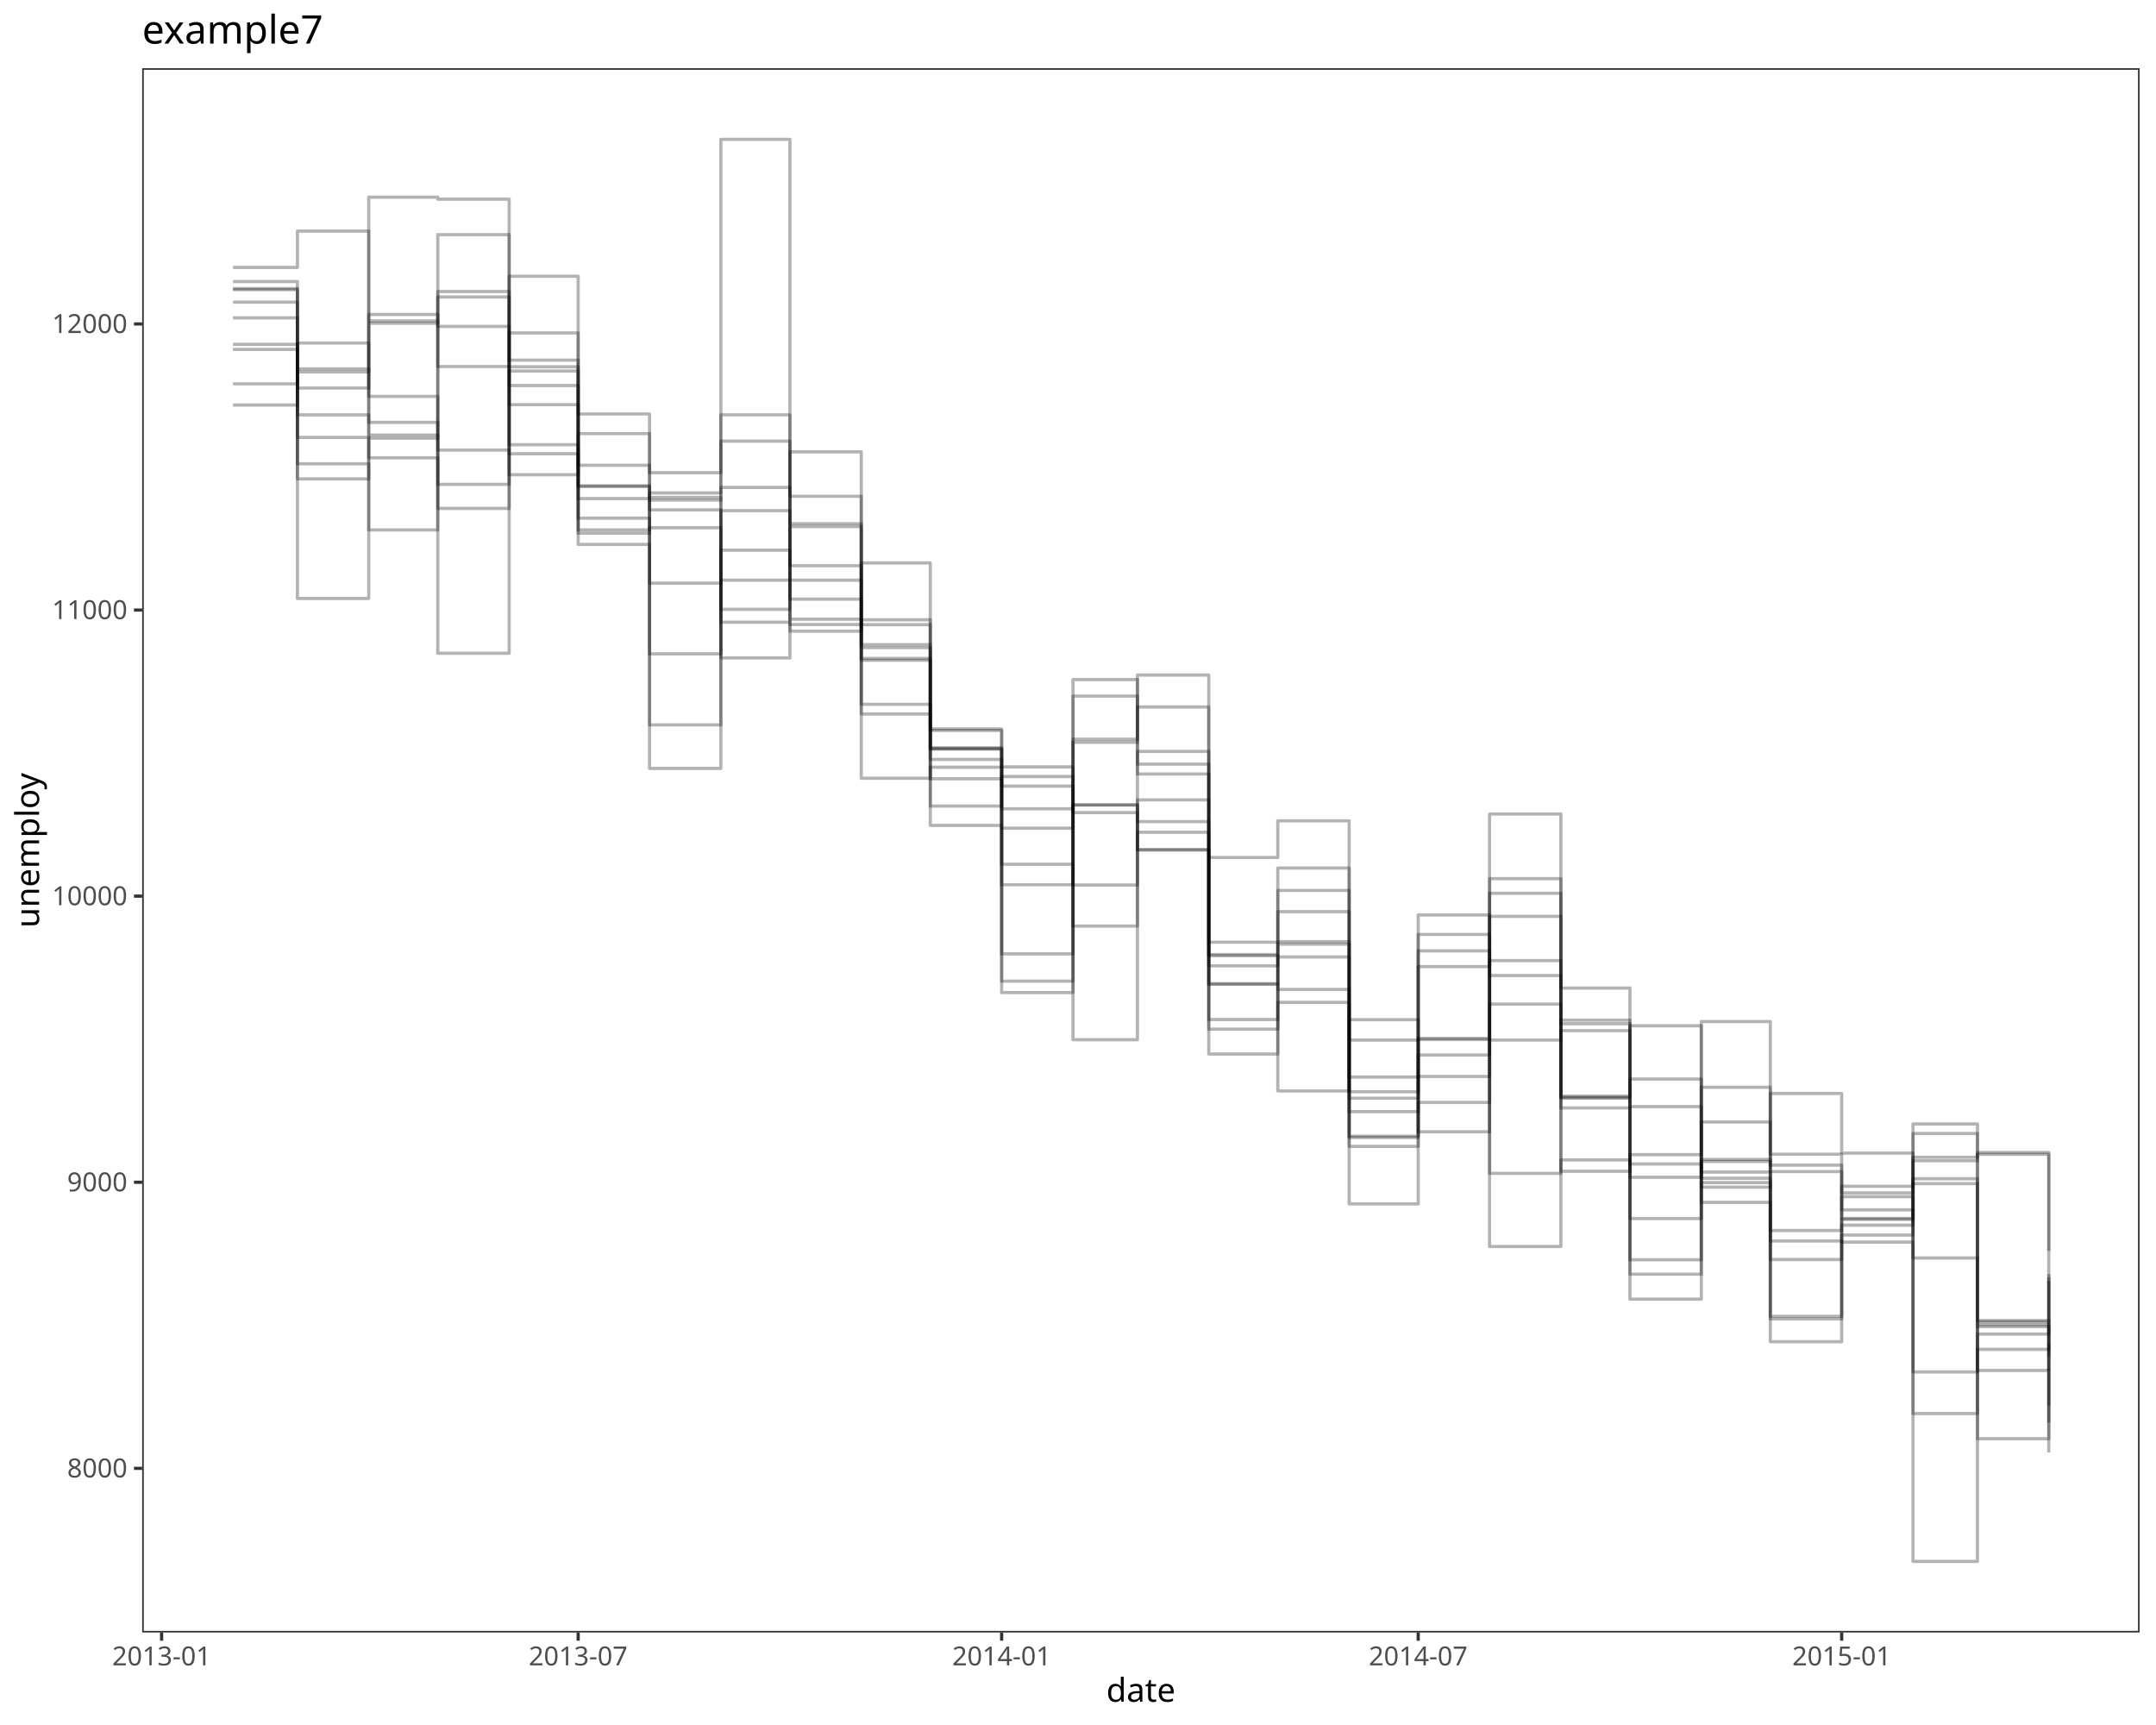
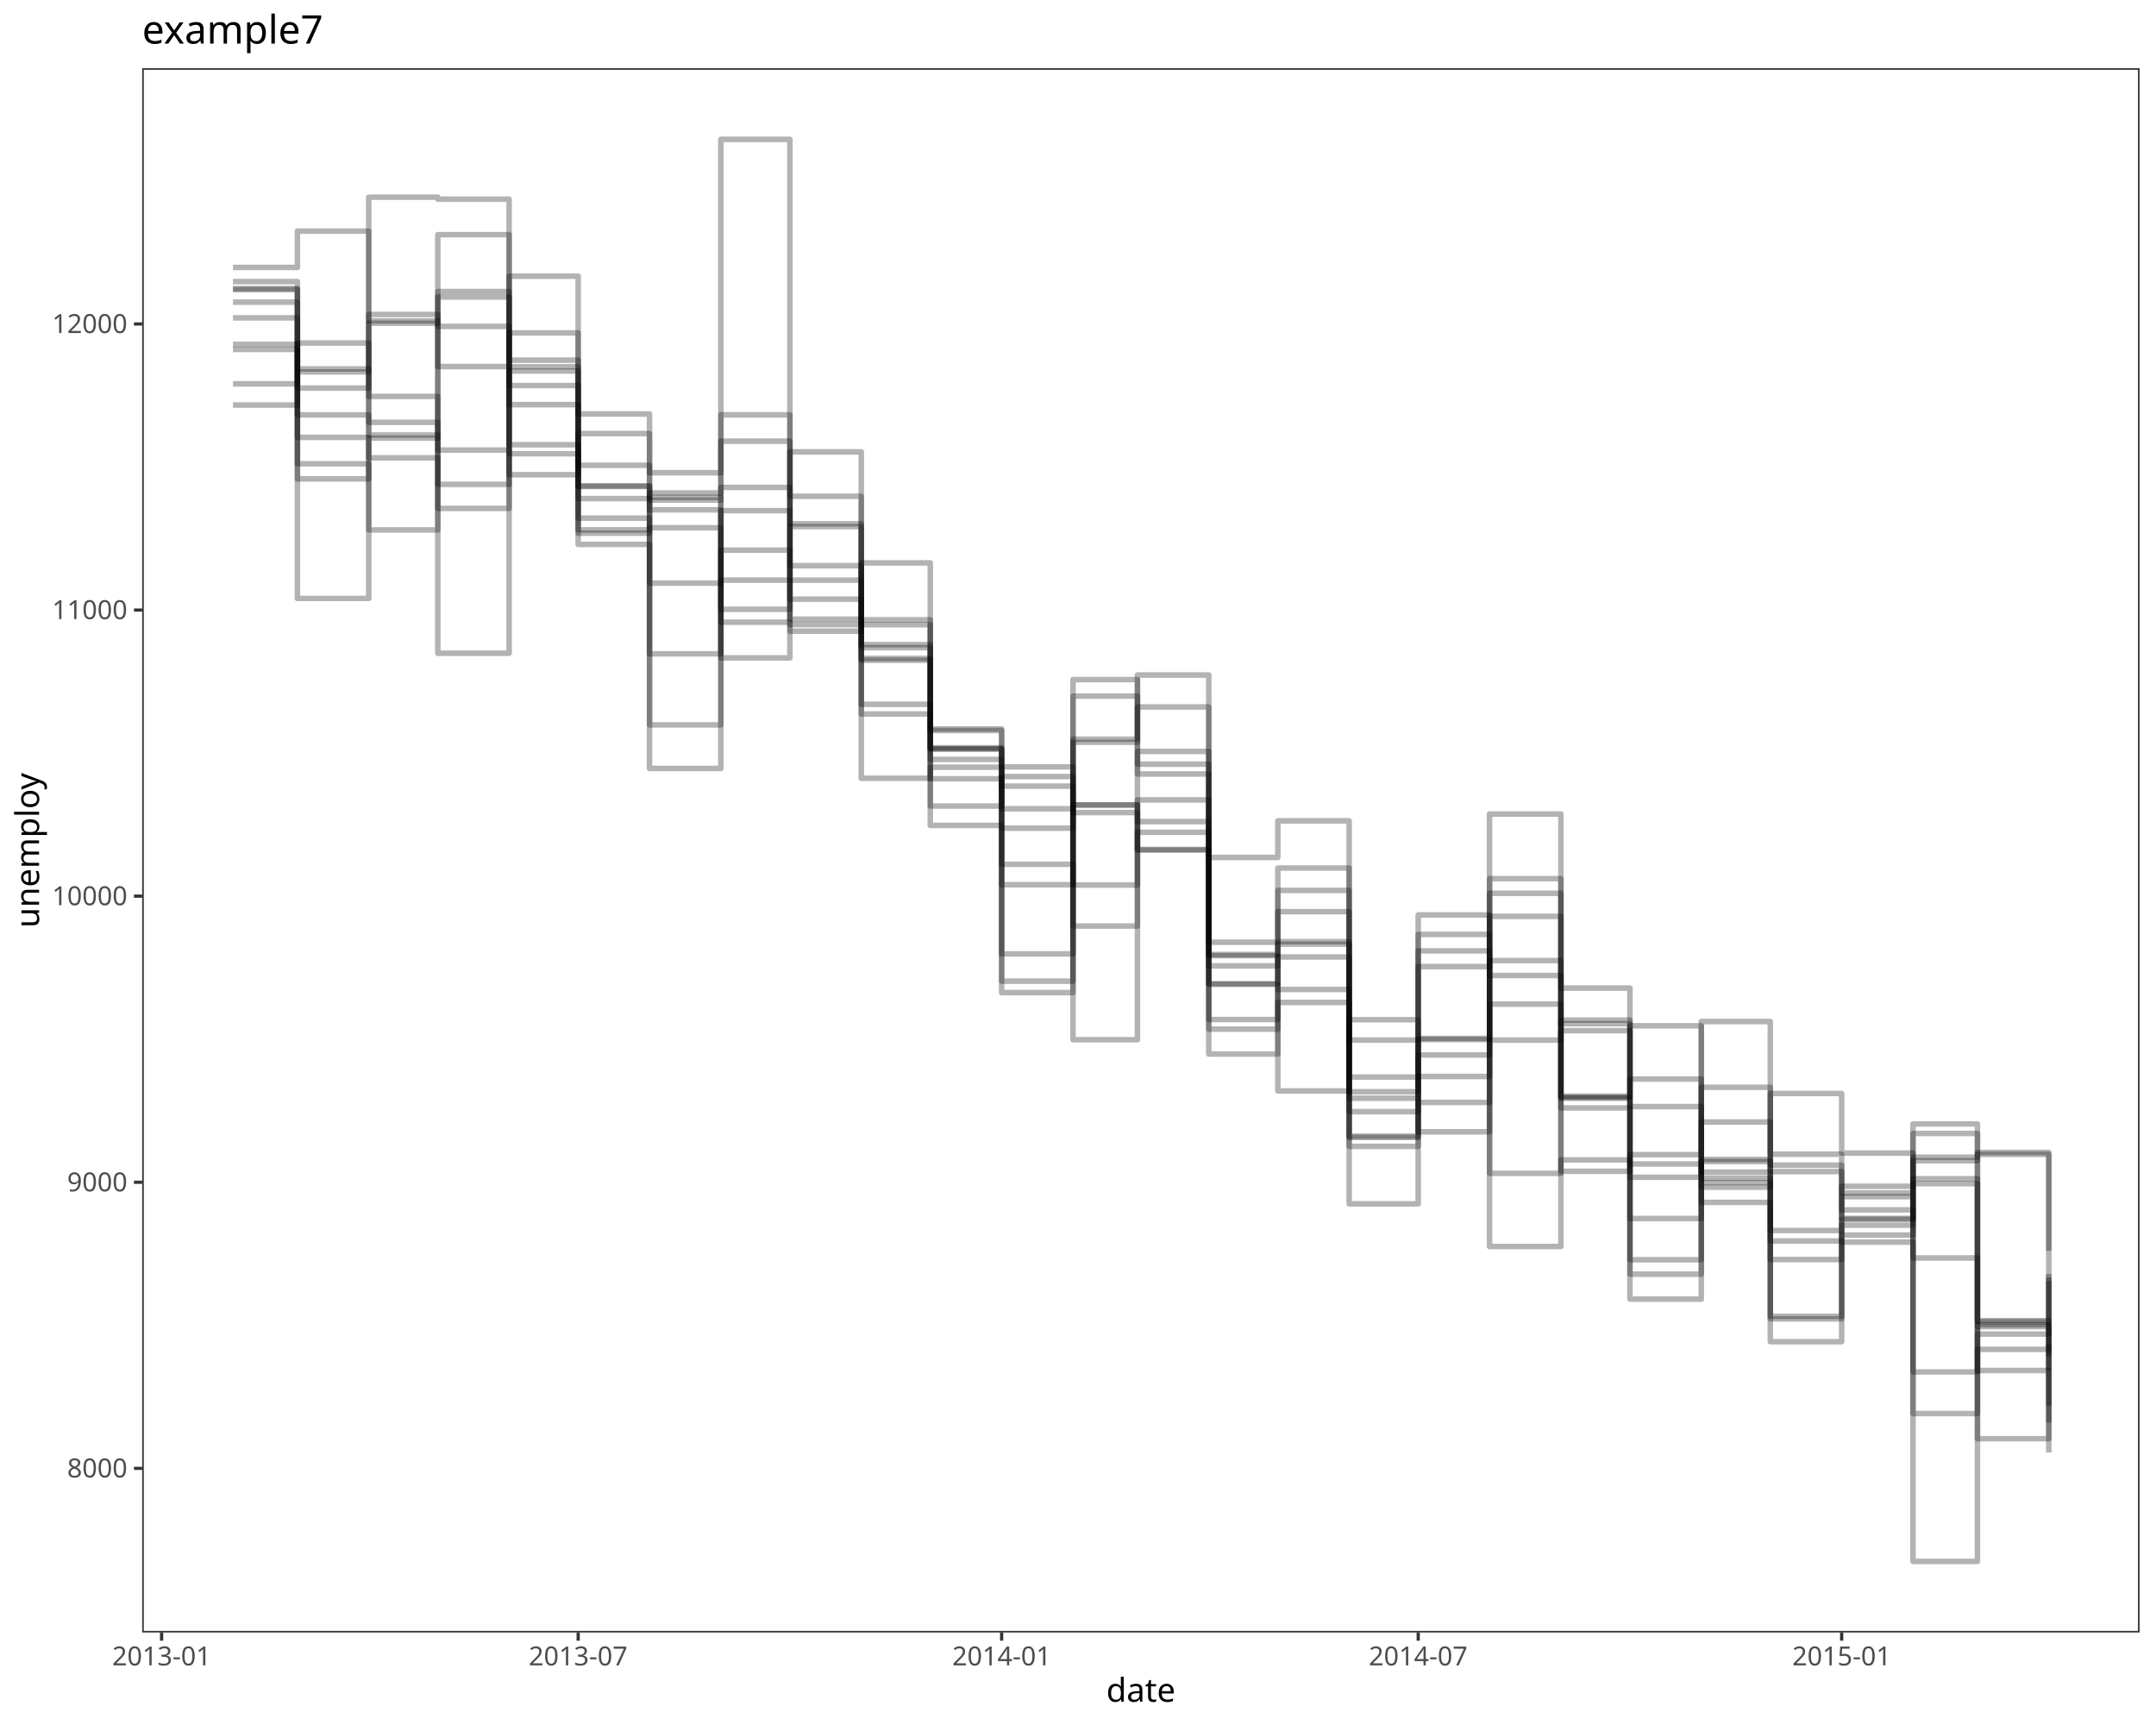
<svg xmlns="http://www.w3.org/2000/svg" class="svglite" data-engine-version="2.0" width="720.00pt" height="576.00pt" viewBox="0 0 720.00 576.00">
  <defs>
    <style type="text/css">
    .svglite line, .svglite polyline, .svglite polygon, .svglite path, .svglite rect, .svglite circle {
      fill: none;
      stroke: #000000;
      stroke-linecap: round;
      stroke-linejoin: round;
      stroke-miterlimit: 10.00;
    }
  </style>
  </defs>
  <rect width="100%" height="100%" style="stroke: none; fill: #FFFFFF;" />
  <defs>
    <clipPath id="cpMC4wMHw3MjAuMDB8MC4wMHw1NzYuMDA=">
      <rect x="0.00" y="0.00" width="720.00" height="576.00" />
    </clipPath>
  </defs>
  <g clip-path="url(#cpMC4wMHw3MjAuMDB8MC4wMHw1NzYuMDA=)">
    <rect x="0.00" y="0.00" width="720.00" height="576.00" style="stroke-width: 1.07; stroke: #FFFFFF; fill: #FFFFFF;" />
  </g>
  <defs>
    <clipPath id="cpNDcuNDh8NzE0LjUyfDIyLjc4fDU0NS4xMQ==">
      <rect x="47.48" y="22.78" width="667.04" height="522.33" />
    </clipPath>
  </defs>
  <g clip-path="url(#cpNDcuNDh8NzE0LjUyfDIyLjc4fDU0NS4xMQ==)">
    <rect x="47.48" y="22.78" width="667.04" height="522.33" style="stroke-width: 1.07; stroke: none; fill: #FFFFFF;" />
-     <polyline points="77.80,135.25 99.32,135.25 99.32,124.19 123.14,124.19 123.14,105.00 146.20,105.00 146.20,109.00 170.03,109.00 170.03,122.48 193.08,122.48 193.08,176.94 216.91,176.94 216.91,176.22 240.73,176.22 240.73,207.77 263.79,207.77 263.79,210.75 287.62,210.75 287.62,187.96 310.67,187.96 310.67,250.01 334.50,250.01 334.50,331.44 358.33,331.44 358.33,226.93 379.85,226.93 379.85,258.44 403.67,258.44 403.67,343.65 426.73,343.65 426.73,314.44 450.55,314.44 450.55,364.54 473.61,364.54 473.61,352.28 497.44,352.28 497.44,271.82 521.26,271.82 521.26,391.11 544.32,391.11 544.32,385.56 568.15,385.56 568.15,341.10 591.20,341.10 591.20,410.88 615.03,410.88 615.03,409.10 638.85,409.10 638.85,375.30 660.37,375.30 660.37,442.98 684.20,442.98 684.20,485.00 " style="stroke-width: 1.07; stroke: #000000; stroke-opacity: 0.30; stroke-linecap: butt;" />
-     <polyline points="77.80,94.02 99.32,94.02 99.32,123.19 123.14,123.19 123.14,141.02 146.20,141.02 146.20,218.13 170.03,218.13 170.03,92.23 193.08,92.23 193.08,162.21 216.91,162.21 216.91,194.72 240.73,194.72 240.73,193.72 263.79,193.72 263.79,208.54 287.62,208.54 287.62,208.59 310.67,208.59 310.67,260.05 334.50,260.05 334.50,318.51 358.33,318.51 358.33,268.82 379.85,268.82 379.85,283.85 403.67,283.85 403.67,286.32 426.73,286.32 426.73,274.09 450.55,274.09 450.55,379.82 473.61,379.82 473.61,346.74 497.44,346.74 497.44,298.28 521.26,298.28 521.26,366.02 544.32,366.02 544.32,360.31 568.15,360.31 568.15,393.42 591.20,393.42 591.20,439.55 615.03,439.55 615.03,396.12 638.85,396.12 638.85,386.41 660.37,386.41 660.37,385.45 684.20,385.45 684.20,457.59 " style="stroke-width: 1.07; stroke: #000000; stroke-opacity: 0.30; stroke-linecap: butt;" />
-     <polyline points="77.80,96.34 99.32,96.34 99.32,129.57 123.14,129.57 123.14,65.83 146.20,65.83 146.20,66.51 170.03,66.51 170.03,128.73 193.08,128.73 193.08,138.23 216.91,138.23 216.91,166.99 240.73,166.99 240.73,46.53 263.79,46.53 263.79,165.71 287.62,165.71 287.62,220.48 310.67,220.48 310.67,243.40 334.50,243.40 334.50,288.59 358.33,288.59 358.33,347.18 379.85,347.18 379.85,267.10 403.67,267.10 403.67,328.47 426.73,328.47 426.73,304.42 450.55,304.42 450.55,379.38 473.61,379.38 473.61,312.01 497.44,312.01 497.44,391.80 521.26,391.80 521.26,340.63 544.32,340.63 544.32,388.66 568.15,388.66 568.15,401.49 591.20,401.49 591.20,448.01 615.03,448.01 615.03,407.15 638.85,407.15 638.85,393.60 660.37,393.60 660.37,480.40 684.20,480.40 684.20,427.73 " style="stroke-width: 1.07; stroke: #000000; stroke-opacity: 0.30; stroke-linecap: butt;" />
-     <polyline points="77.80,114.99 99.32,114.99 99.32,154.87 123.14,154.87 123.14,176.95 146.20,176.95 146.20,97.35 170.03,97.35 170.03,158.52 193.08,158.52 193.08,144.78 216.91,144.78 216.91,170.24 240.73,170.24 240.73,219.68 263.79,219.68 263.79,175.84 287.62,175.84 287.62,215.24 310.67,215.24 310.67,243.92 334.50,243.92 334.50,270.06 358.33,270.06 358.33,246.84 379.85,246.84 379.85,225.40 403.67,225.40 403.67,340.43 426.73,340.43 426.73,289.85 450.55,289.85 450.55,359.63 473.61,359.63 473.61,322.76 497.44,322.76 497.44,320.76 521.26,320.76 521.26,329.93 544.32,329.93 544.32,433.81 568.15,433.81 568.15,394.89 591.20,394.89 591.20,440.40 615.03,440.40 615.03,412.40 638.85,412.40 638.85,395.23 660.37,395.23 660.37,457.62 684.20,457.62 684.20,474.98 " style="stroke-width: 1.07; stroke: #000000; stroke-opacity: 0.30; stroke-linecap: butt;" />
-     <polyline points="77.80,89.30 99.32,89.30 99.32,77.16 123.14,77.16 123.14,107.15 146.20,107.15 146.20,122.39 170.03,122.39 170.03,135.12 193.08,135.12 193.08,181.78 216.91,181.78 216.91,242.05 240.73,242.05 240.73,138.52 263.79,138.52 263.79,188.90 287.62,188.90 287.62,238.41 310.67,238.41 310.67,250.14 334.50,250.14 334.50,276.54 358.33,276.54 358.33,268.75 379.85,268.75 379.85,274.34 403.67,274.34 403.67,318.73 426.73,318.73 426.73,315.27 450.55,315.27 450.55,382.79 473.61,382.79 473.61,347.12 497.44,347.12 497.44,305.98 521.26,305.98 521.26,366.43 544.32,366.43 544.32,342.53 568.15,342.53 568.15,396.41 591.20,396.41 591.20,365.13 615.03,365.13 615.03,385.03 638.85,385.03 638.85,420.05 660.37,420.05 660.37,441.37 684.20,441.37 684.20,426.55 " style="stroke-width: 1.07; stroke: #000000; stroke-opacity: 0.30; stroke-linecap: butt;" />
-     <polyline points="77.80,106.14 99.32,106.14 99.32,146.06 123.14,146.06 123.14,152.87 146.20,152.87 146.20,169.77 170.03,169.77 170.03,111.17 193.08,111.17 193.08,166.48 216.91,166.48 216.91,256.59 240.73,256.59 240.73,183.70 263.79,183.70 263.79,193.73 287.62,193.73 287.62,235.17 310.67,235.17 310.67,253.57 334.50,253.57 334.50,262.50 358.33,262.50 358.33,271.33 379.85,271.33 379.85,283.65 403.67,283.65 403.67,319.12 426.73,319.12 426.73,330.39 450.55,330.39 450.55,366.71 473.61,366.71 473.61,359.45 497.44,359.45 497.44,293.40 521.26,293.40 521.26,369.94 544.32,369.94 544.32,425.46 568.15,425.46 568.15,387.15 591.20,387.15 591.20,389.06 615.03,389.06 615.03,406.84 638.85,406.84 638.85,378.49 660.37,378.49 660.37,440.97 684.20,440.97 684.20,452.98 " style="stroke-width: 1.07; stroke: #000000; stroke-opacity: 0.30; stroke-linecap: butt;" />
-     <polyline points="77.80,96.72 99.32,96.72 99.32,199.83 123.14,199.83 123.14,146.31 146.20,146.31 146.20,99.17 170.03,99.17 170.03,148.50 193.08,148.50 193.08,173.01 216.91,173.01 216.91,218.32 240.73,218.32 240.73,170.52 263.79,170.52 263.79,174.89 287.62,174.89 287.62,259.87 310.67,259.87 310.67,256.18 334.50,256.18 334.50,295.42 358.33,295.42 358.33,247.85 379.85,247.85 379.85,236.07 403.67,236.07 403.67,328.66 426.73,328.66 426.73,364.29 450.55,364.29 450.55,340.49 473.61,340.49 473.61,377.92 497.44,377.92 497.44,347.30 521.26,347.30 521.26,344.15 544.32,344.15 544.32,420.65 568.15,420.65 568.15,374.66 591.20,374.66 591.20,391.21 615.03,391.21 615.03,403.99 638.85,403.99 638.85,458.11 660.37,458.11 660.37,445.46 684.20,445.46 684.20,425.40 " style="stroke-width: 1.07; stroke: #000000; stroke-opacity: 0.30; stroke-linecap: butt;" />
-     <polyline points="77.80,116.68 99.32,116.68 99.32,138.53 123.14,138.53 123.14,145.27 146.20,145.27 146.20,161.73 170.03,161.73 170.03,123.89 193.08,123.89 193.08,155.36 216.91,155.36 216.91,157.85 240.73,157.85 240.73,147.31 263.79,147.31 263.79,206.74 287.62,206.74 287.62,216.24 310.67,216.24 310.67,275.61 334.50,275.61 334.50,327.62 358.33,327.62 358.33,232.43 379.85,232.43 379.85,255.16 403.67,255.16 403.67,314.62 426.73,314.62 426.73,297.32 450.55,297.32 450.55,401.98 473.61,401.98 473.61,368.12 497.44,368.12 497.44,335.28 521.26,335.28 521.26,366.69 544.32,366.69 544.32,369.50 568.15,369.50 568.15,391.38 591.20,391.38 591.20,414.38 615.03,414.38 615.03,414.76 638.85,414.76 638.85,521.37 660.37,521.37 660.37,442.35 684.20,442.35 684.20,469.35 " style="stroke-width: 1.07; stroke: #000000; stroke-opacity: 0.30; stroke-linecap: butt;" />
-     <polyline points="77.80,128.17 99.32,128.17 99.32,114.54 123.14,114.54 123.14,132.37 146.20,132.37 146.20,150.28 170.03,150.28 170.03,151.51 193.08,151.51 193.08,162.45 216.91,162.45 216.91,166.09 240.73,166.09 240.73,203.46 263.79,203.46 263.79,150.88 287.62,150.88 287.62,219.86 310.67,219.86 310.67,249.68 334.50,249.68 334.50,256.07 358.33,256.07 358.33,295.52 379.85,295.52 379.85,250.90 403.67,250.90 403.67,351.95 426.73,351.95 426.73,334.72 450.55,334.72 450.55,371.20 473.61,371.20 473.61,317.51 497.44,317.51 497.44,416.22 521.26,416.22 521.26,387.32 544.32,387.32 544.32,393.10 568.15,393.10 568.15,387.83 591.20,387.83 591.20,420.57 615.03,420.57 615.03,399.59 638.85,399.59 638.85,472.01 660.37,472.01 660.37,450.56 684.20,450.56 684.20,448.88 " style="stroke-width: 1.07; stroke: #000000; stroke-opacity: 0.30; stroke-linecap: butt;" />
-     <polyline points="77.80,100.89 99.32,100.89 99.32,159.91 123.14,159.91 123.14,107.92 146.20,107.92 146.20,78.35 170.03,78.35 170.03,120.26 193.08,120.26 193.08,178.04 216.91,178.04 216.91,164.60 240.73,164.60 240.73,162.76 263.79,162.76 263.79,200.06 287.62,200.06 287.62,206.96 310.67,206.96 310.67,269.15 334.50,269.15 334.50,259.29 358.33,259.29 358.33,309.22 379.85,309.22 379.85,277.90 403.67,277.90 403.67,322.50 426.73,322.50 426.73,319.54 450.55,319.54 450.55,347.29 473.61,347.29 473.61,305.51 497.44,305.51 497.44,325.74 521.26,325.74 521.26,341.83 544.32,341.83 544.32,406.88 568.15,406.88 568.15,363.05 591.20,363.05 591.20,385.41 615.03,385.41 615.03,398.33 638.85,398.33 638.85,387.58 660.37,387.58 660.37,384.82 684.20,384.82 684.20,417.67 " style="stroke-width: 1.07; stroke: #000000; stroke-opacity: 0.30; stroke-linecap: butt;" />
+     <polyline points="77.80,135.25 99.32,135.25 99.32,124.19 123.14,124.19 123.14,105.00 146.20,105.00 146.20,109.00 170.03,109.00 170.03,122.48 193.08,122.48 193.08,176.94 216.91,176.94 216.91,176.22 240.73,176.22 240.73,207.77 263.79,207.77 263.79,210.75 287.62,210.75 287.62,187.96 310.67,187.96 310.67,250.01 334.50,250.01 334.50,331.44 358.33,331.44 358.33,226.93 379.85,226.93 379.85,258.44 403.67,258.44 403.67,343.65 426.73,343.65 426.73,314.44 450.55,314.44 450.55,364.54 473.61,364.54 473.61,352.28 497.44,352.28 497.44,271.82 521.26,271.82 521.26,391.11 544.32,391.11 544.32,385.56 568.15,385.56 568.15,341.10 591.20,341.10 591.20,410.88 615.03,410.88 615.03,409.10 638.85,409.10 638.85,375.30 660.37,375.30 660.37,442.98 684.20,442.98 684.20,485.00 " style="stroke-width: 1.85; stroke: #000000; stroke-opacity: 0.30; stroke-linecap: butt;" />
+     <polyline points="77.80,94.02 99.32,94.02 99.32,123.19 123.14,123.19 123.14,141.02 146.20,141.02 146.20,218.13 170.03,218.13 170.03,92.23 193.08,92.23 193.08,162.21 216.91,162.21 216.91,194.72 240.73,194.72 240.73,193.72 263.79,193.72 263.79,208.54 287.62,208.54 287.62,208.59 310.67,208.59 310.67,260.05 334.50,260.05 334.50,318.51 358.33,318.51 358.33,268.82 379.85,268.82 379.85,283.85 403.67,283.85 403.67,286.32 426.73,286.32 426.73,274.09 450.55,274.09 450.55,379.82 473.61,379.82 473.61,346.74 497.44,346.74 497.44,298.28 521.26,298.28 521.26,366.02 544.32,366.02 544.32,360.31 568.15,360.31 568.15,393.42 591.20,393.42 591.20,439.55 615.03,439.55 615.03,396.12 638.85,396.12 638.85,386.41 660.37,386.41 660.37,385.45 684.20,385.45 684.20,457.59 " style="stroke-width: 1.85; stroke: #000000; stroke-opacity: 0.30; stroke-linecap: butt;" />
+     <polyline points="77.80,96.34 99.32,96.34 99.32,129.57 123.14,129.57 123.14,65.83 146.20,65.83 146.20,66.51 170.03,66.51 170.03,128.73 193.08,128.73 193.08,138.23 216.91,138.23 216.91,166.99 240.73,166.99 240.73,46.53 263.79,46.53 263.79,165.71 287.62,165.71 287.62,220.48 310.67,220.48 310.67,243.40 334.50,243.40 334.50,288.59 358.33,288.59 358.33,347.18 379.85,347.18 379.85,267.10 403.67,267.10 403.67,328.47 426.73,328.47 426.73,304.42 450.55,304.42 450.55,379.38 473.61,379.38 473.61,312.01 497.44,312.01 497.44,391.80 521.26,391.80 521.26,340.63 544.32,340.63 544.32,388.66 568.15,388.66 568.15,401.49 591.20,401.49 591.20,448.01 615.03,448.01 615.03,407.15 638.85,407.15 638.85,393.60 660.37,393.60 660.37,480.40 684.20,480.40 684.20,427.73 " style="stroke-width: 1.85; stroke: #000000; stroke-opacity: 0.30; stroke-linecap: butt;" />
+     <polyline points="77.80,114.99 99.32,114.99 99.32,154.87 123.14,154.87 123.14,176.95 146.20,176.95 146.20,97.35 170.03,97.35 170.03,158.52 193.08,158.52 193.08,144.78 216.91,144.78 216.91,170.24 240.73,170.24 240.73,219.68 263.79,219.68 263.79,175.84 287.62,175.84 287.62,215.24 310.67,215.24 310.67,243.92 334.50,243.92 334.50,270.06 358.33,270.06 358.33,246.84 379.85,246.84 379.85,225.40 403.67,225.40 403.67,340.43 426.73,340.43 426.73,289.85 450.55,289.85 450.55,359.63 473.61,359.63 473.61,322.76 497.44,322.76 497.44,320.76 521.26,320.76 521.26,329.93 544.32,329.93 544.32,433.81 568.15,433.81 568.15,394.89 591.20,394.89 591.20,440.40 615.03,440.40 615.03,412.40 638.85,412.40 638.85,395.23 660.37,395.23 660.37,457.62 684.20,457.62 684.20,474.98 " style="stroke-width: 1.85; stroke: #000000; stroke-opacity: 0.30; stroke-linecap: butt;" />
+     <polyline points="77.80,89.30 99.32,89.30 99.32,77.16 123.14,77.16 123.14,107.15 146.20,107.15 146.20,122.39 170.03,122.39 170.03,135.12 193.08,135.12 193.08,181.78 216.91,181.78 216.91,242.05 240.73,242.05 240.73,138.52 263.79,138.52 263.79,188.90 287.62,188.90 287.62,238.41 310.67,238.41 310.67,250.14 334.50,250.14 334.50,276.54 358.33,276.54 358.33,268.75 379.85,268.75 379.85,274.34 403.67,274.34 403.67,318.73 426.73,318.73 426.73,315.27 450.55,315.27 450.55,382.79 473.61,382.79 473.61,347.12 497.44,347.12 497.44,305.98 521.26,305.98 521.26,366.43 544.32,366.43 544.32,342.53 568.15,342.53 568.15,396.41 591.20,396.41 591.20,365.13 615.03,365.13 615.03,385.03 638.85,385.03 638.85,420.05 660.37,420.05 660.37,441.37 684.20,441.37 684.20,426.55 " style="stroke-width: 1.85; stroke: #000000; stroke-opacity: 0.30; stroke-linecap: butt;" />
+     <polyline points="77.80,106.14 99.32,106.14 99.32,146.06 123.14,146.06 123.14,152.87 146.20,152.87 146.20,169.77 170.03,169.77 170.03,111.17 193.08,111.17 193.08,166.48 216.91,166.48 216.91,256.59 240.73,256.59 240.73,183.70 263.79,183.70 263.79,193.73 287.62,193.73 287.62,235.17 310.67,235.17 310.67,253.57 334.50,253.57 334.50,262.50 358.33,262.50 358.33,271.33 379.85,271.33 379.85,283.65 403.67,283.65 403.67,319.12 426.73,319.12 426.73,330.39 450.55,330.39 450.55,366.71 473.61,366.71 473.61,359.45 497.44,359.45 497.44,293.40 521.26,293.40 521.26,369.94 544.32,369.94 544.32,425.46 568.15,425.46 568.15,387.15 591.20,387.15 591.20,389.06 615.03,389.06 615.03,406.84 638.85,406.84 638.85,378.49 660.37,378.49 660.37,440.97 684.20,440.97 684.20,452.98 " style="stroke-width: 1.85; stroke: #000000; stroke-opacity: 0.30; stroke-linecap: butt;" />
+     <polyline points="77.80,96.72 99.32,96.72 99.32,199.83 123.14,199.83 123.14,146.31 146.20,146.31 146.20,99.17 170.03,99.17 170.03,148.50 193.08,148.50 193.08,173.01 216.91,173.01 216.91,218.32 240.73,218.32 240.73,170.52 263.79,170.52 263.79,174.89 287.62,174.89 287.62,259.87 310.67,259.87 310.67,256.18 334.50,256.18 334.50,295.42 358.33,295.42 358.33,247.85 379.85,247.85 379.85,236.07 403.67,236.07 403.67,328.66 426.73,328.66 426.73,364.29 450.55,364.29 450.55,340.49 473.61,340.49 473.61,377.92 497.44,377.92 497.44,347.30 521.26,347.30 521.26,344.15 544.32,344.15 544.32,420.65 568.15,420.65 568.15,374.66 591.20,374.66 591.20,391.21 615.03,391.21 615.03,403.99 638.85,403.99 638.85,458.11 660.37,458.11 660.37,445.46 684.20,445.46 684.20,425.40 " style="stroke-width: 1.85; stroke: #000000; stroke-opacity: 0.30; stroke-linecap: butt;" />
+     <polyline points="77.80,116.68 99.32,116.68 99.32,138.53 123.14,138.53 123.14,145.27 146.20,145.27 146.20,161.73 170.03,161.73 170.03,123.89 193.08,123.89 193.08,155.36 216.91,155.36 216.91,157.85 240.73,157.85 240.73,147.31 263.79,147.31 263.79,206.74 287.62,206.74 287.62,216.24 310.67,216.24 310.67,275.61 334.50,275.61 334.50,327.62 358.33,327.62 358.33,232.43 379.85,232.43 379.85,255.16 403.67,255.16 403.67,314.62 426.73,314.62 426.73,297.32 450.55,297.32 450.55,401.98 473.61,401.98 473.61,368.12 497.44,368.12 497.44,335.28 521.26,335.28 521.26,366.69 544.32,366.69 544.32,369.50 568.15,369.50 568.15,391.38 591.20,391.38 591.20,414.38 615.03,414.38 615.03,414.76 638.85,414.76 638.85,521.37 660.37,521.37 660.37,442.35 684.20,442.35 684.20,469.35 " style="stroke-width: 1.85; stroke: #000000; stroke-opacity: 0.30; stroke-linecap: butt;" />
+     <polyline points="77.80,128.17 99.32,128.17 99.32,114.54 123.14,114.54 123.14,132.37 146.20,132.37 146.20,150.28 170.03,150.28 170.03,151.51 193.08,151.51 193.08,162.45 216.91,162.45 216.91,166.09 240.73,166.09 240.73,203.46 263.79,203.46 263.79,150.88 287.62,150.88 287.62,219.86 310.67,219.86 310.67,249.68 334.50,249.68 334.50,256.07 358.33,256.07 358.33,295.52 379.85,295.52 379.85,250.90 403.67,250.90 403.67,351.95 426.73,351.95 426.73,334.72 450.55,334.72 450.55,371.20 473.61,371.20 473.61,317.51 497.44,317.51 497.44,416.22 521.26,416.22 521.26,387.32 544.32,387.32 544.32,393.10 568.15,393.10 568.15,387.83 591.20,387.83 591.20,420.57 615.03,420.57 615.03,399.59 638.85,399.59 638.85,472.01 660.37,472.01 660.37,450.56 684.20,450.56 684.20,448.88 " style="stroke-width: 1.85; stroke: #000000; stroke-opacity: 0.30; stroke-linecap: butt;" />
+     <polyline points="77.80,100.89 99.32,100.89 99.32,159.91 123.14,159.91 123.14,107.92 146.20,107.92 146.20,78.35 170.03,78.35 170.03,120.26 193.08,120.26 193.08,178.04 216.91,178.04 216.91,164.60 240.73,164.60 240.73,162.76 263.79,162.76 263.79,200.06 287.62,200.06 287.62,206.96 310.67,206.96 310.67,269.15 334.50,269.15 334.50,259.29 358.33,259.29 358.33,309.22 379.85,309.22 379.85,277.90 403.67,277.90 403.67,322.50 426.73,322.50 426.73,319.54 450.55,319.54 450.55,347.29 473.61,347.29 473.61,305.51 497.44,305.51 497.44,325.74 521.26,325.74 521.26,341.83 544.32,341.83 544.32,406.88 568.15,406.88 568.15,363.05 591.20,363.05 591.20,385.41 615.03,385.41 615.03,398.33 638.85,398.33 638.85,387.58 660.37,387.58 660.37,384.82 684.20,384.82 684.20,417.67 " style="stroke-width: 1.85; stroke: #000000; stroke-opacity: 0.30; stroke-linecap: butt;" />
    <rect x="47.48" y="22.78" width="667.04" height="522.33" style="stroke-width: 1.07; stroke: #333333;" />
  </g>
  <g clip-path="url(#cpMC4wMHw3MjAuMDB8MC4wMHw1NzYuMDA=)">
    <text x="42.55" y="493.33" text-anchor="end" style="font-size: 8.80px; fill: #4D4D4D; font-family: sans;" textLength="19.58px" lengthAdjust="spacingAndGlyphs">8000</text>
    <text x="42.55" y="397.80" text-anchor="end" style="font-size: 8.80px; fill: #4D4D4D; font-family: sans;" textLength="19.58px" lengthAdjust="spacingAndGlyphs">9000</text>
    <text x="42.55" y="302.26" text-anchor="end" style="font-size: 8.80px; fill: #4D4D4D; font-family: sans;" textLength="24.47px" lengthAdjust="spacingAndGlyphs">10000</text>
    <text x="42.55" y="206.73" text-anchor="end" style="font-size: 8.80px; fill: #4D4D4D; font-family: sans;" textLength="24.47px" lengthAdjust="spacingAndGlyphs">11000</text>
    <text x="42.55" y="111.20" text-anchor="end" style="font-size: 8.80px; fill: #4D4D4D; font-family: sans;" textLength="24.47px" lengthAdjust="spacingAndGlyphs">12000</text>
    <polyline points="44.74,490.30 47.48,490.30 " style="stroke-width: 1.07; stroke: #333333; stroke-linecap: butt;" />
    <polyline points="44.74,394.77 47.48,394.77 " style="stroke-width: 1.07; stroke: #333333; stroke-linecap: butt;" />
    <polyline points="44.74,299.23 47.48,299.23 " style="stroke-width: 1.07; stroke: #333333; stroke-linecap: butt;" />
    <polyline points="44.74,203.70 47.48,203.70 " style="stroke-width: 1.07; stroke: #333333; stroke-linecap: butt;" />
    <polyline points="44.74,108.17 47.48,108.17 " style="stroke-width: 1.07; stroke: #333333; stroke-linecap: butt;" />
    <polyline points="53.97,547.85 53.97,545.11 " style="stroke-width: 1.07; stroke: #333333; stroke-linecap: butt;" />
    <polyline points="193.08,547.85 193.08,545.11 " style="stroke-width: 1.07; stroke: #333333; stroke-linecap: butt;" />
    <polyline points="334.50,547.85 334.50,545.11 " style="stroke-width: 1.07; stroke: #333333; stroke-linecap: butt;" />
    <polyline points="473.61,547.85 473.61,545.11 " style="stroke-width: 1.07; stroke: #333333; stroke-linecap: butt;" />
    <polyline points="615.03,547.85 615.03,545.11 " style="stroke-width: 1.07; stroke: #333333; stroke-linecap: butt;" />
    <text x="53.97" y="556.10" text-anchor="middle" style="font-size: 8.80px; fill: #4D4D4D; font-family: sans;" textLength="32.30px" lengthAdjust="spacingAndGlyphs">2013-01</text>
    <text x="193.08" y="556.10" text-anchor="middle" style="font-size: 8.80px; fill: #4D4D4D; font-family: sans;" textLength="32.30px" lengthAdjust="spacingAndGlyphs">2013-07</text>
    <text x="334.50" y="556.10" text-anchor="middle" style="font-size: 8.80px; fill: #4D4D4D; font-family: sans;" textLength="32.30px" lengthAdjust="spacingAndGlyphs">2014-01</text>
    <text x="473.61" y="556.10" text-anchor="middle" style="font-size: 8.80px; fill: #4D4D4D; font-family: sans;" textLength="32.30px" lengthAdjust="spacingAndGlyphs">2014-07</text>
    <text x="615.03" y="556.10" text-anchor="middle" style="font-size: 8.80px; fill: #4D4D4D; font-family: sans;" textLength="32.30px" lengthAdjust="spacingAndGlyphs">2015-01</text>
    <text x="381.00" y="568.24" text-anchor="middle" style="font-size: 11.00px; font-family: sans;" textLength="21.41px" lengthAdjust="spacingAndGlyphs">date</text>
    <text transform="translate(13.05,283.95) rotate(-90)" text-anchor="middle" style="font-size: 11.00px; font-family: sans;" textLength="47.70px" lengthAdjust="spacingAndGlyphs">unemploy</text>
    <text x="47.48" y="14.56" style="font-size: 13.20px; font-family: sans;" textLength="57.25px" lengthAdjust="spacingAndGlyphs">example7</text>
  </g>
</svg>
